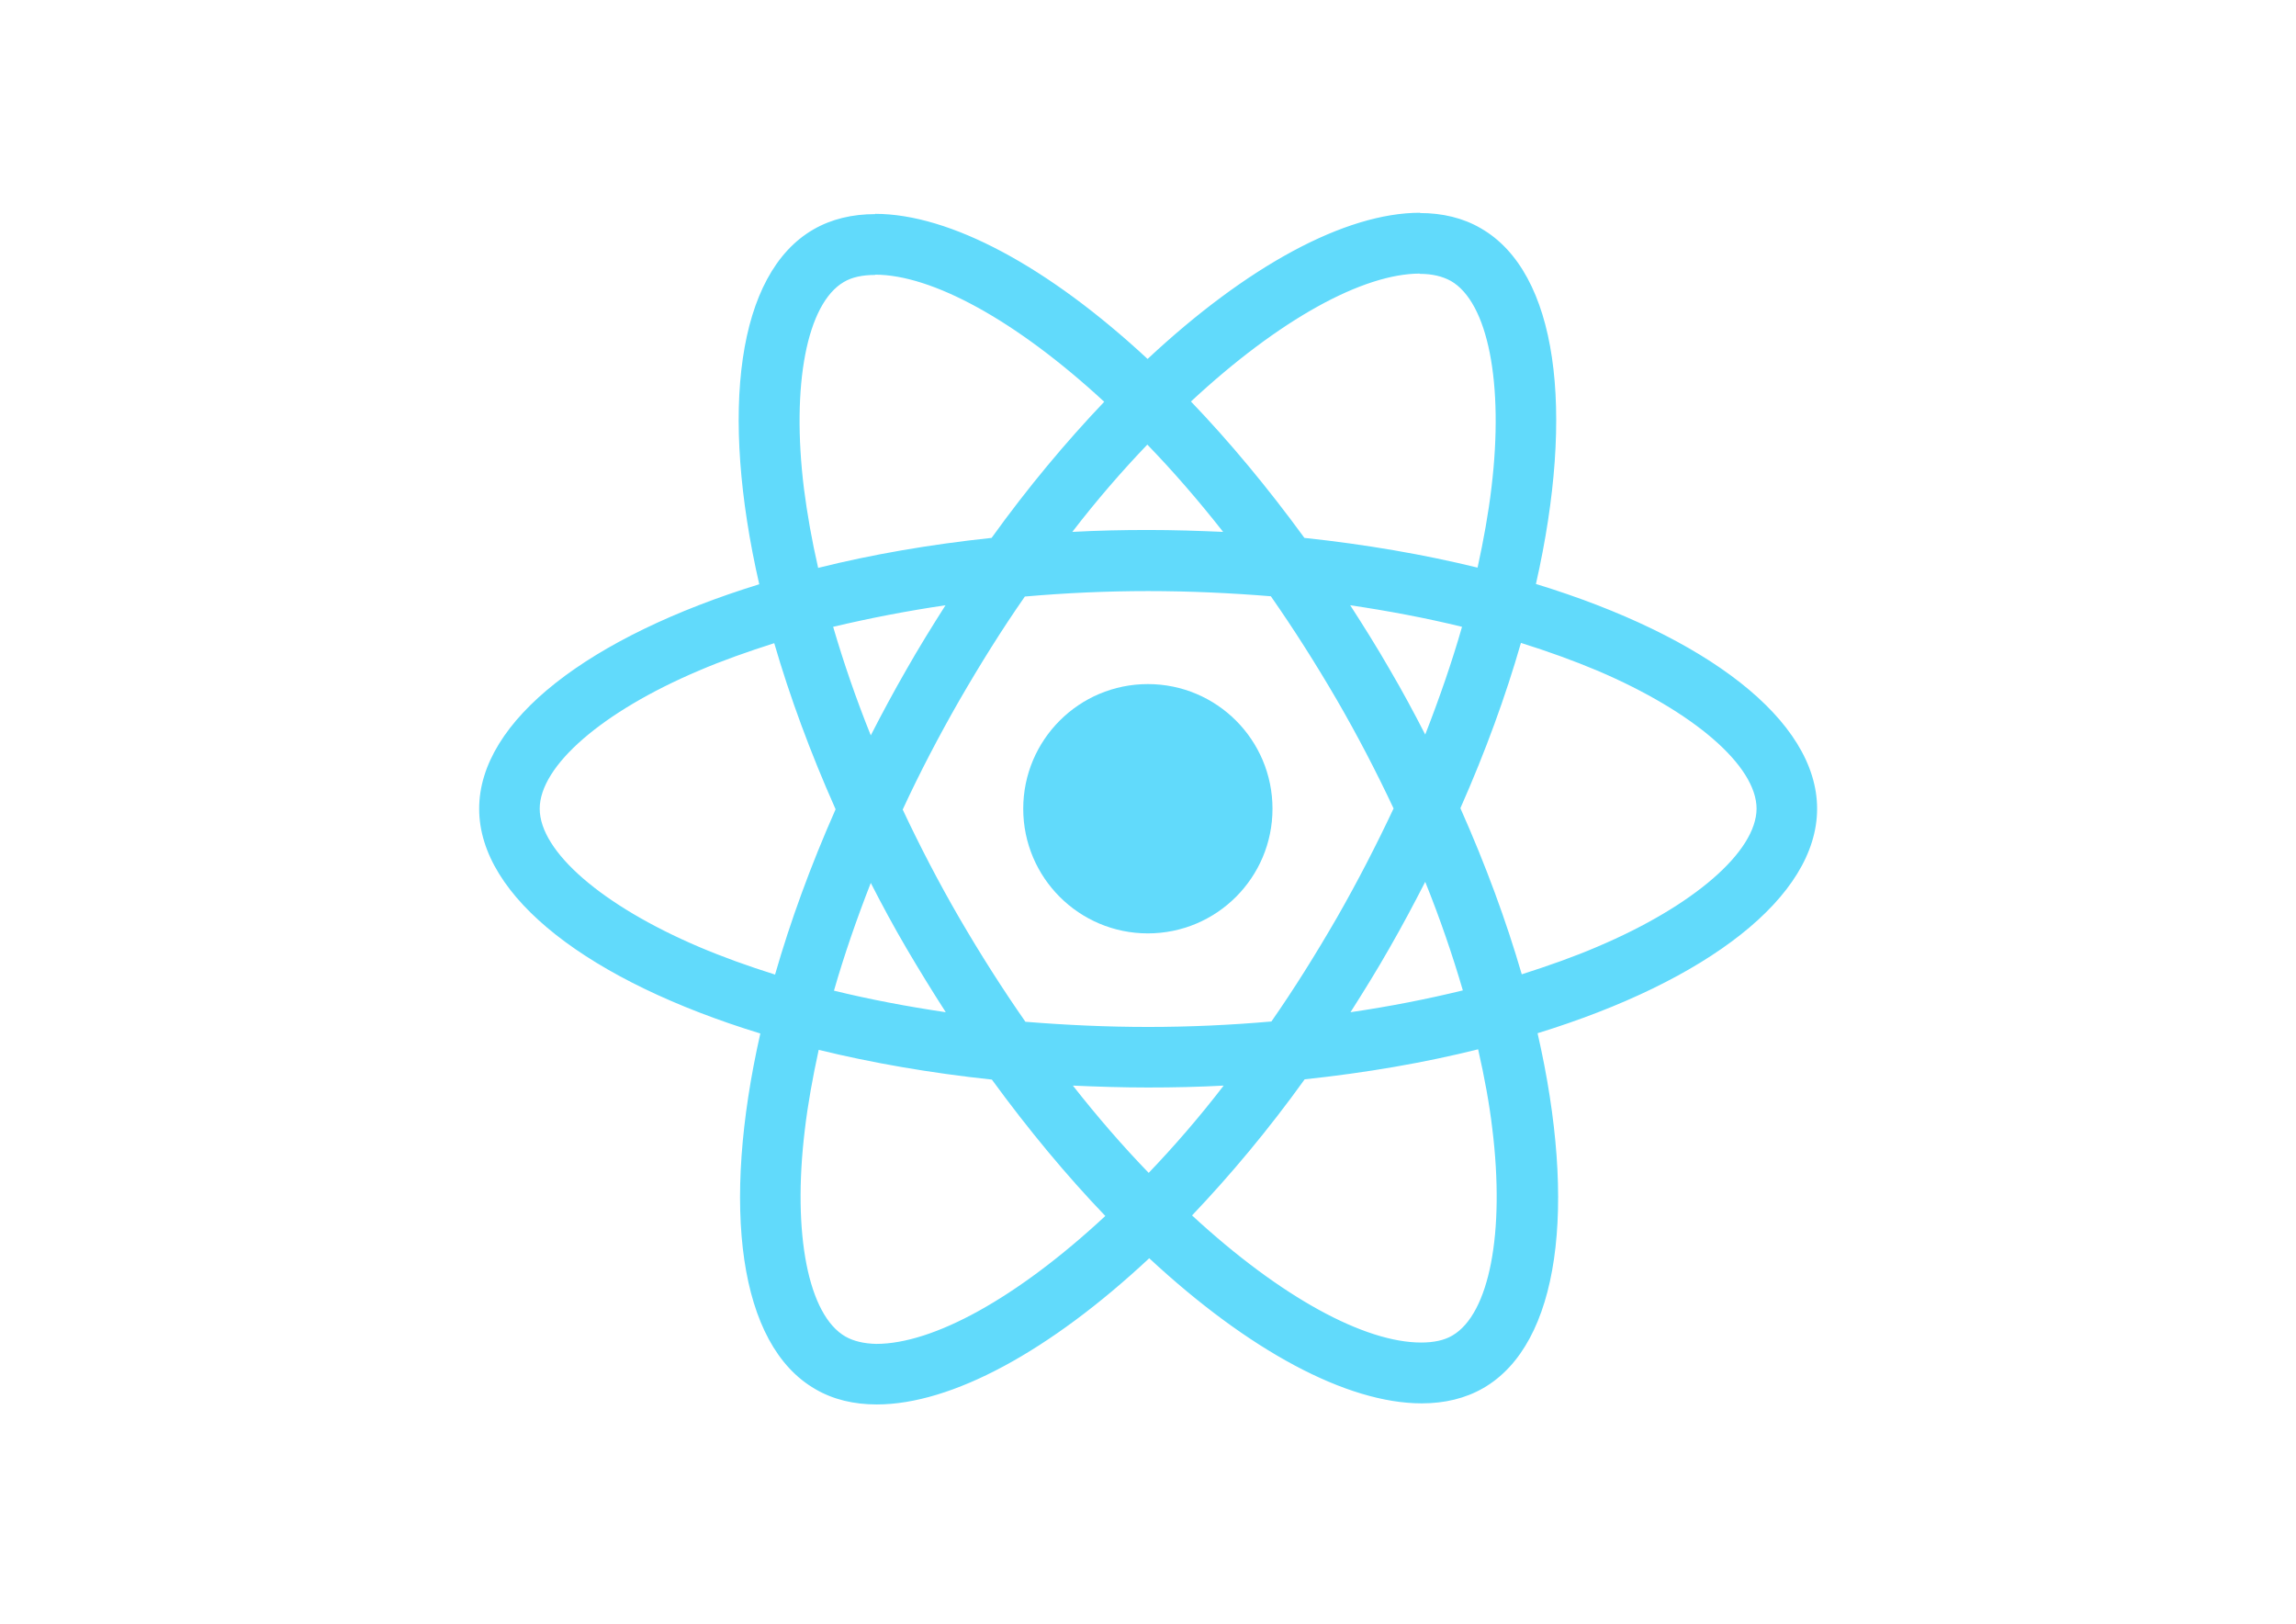
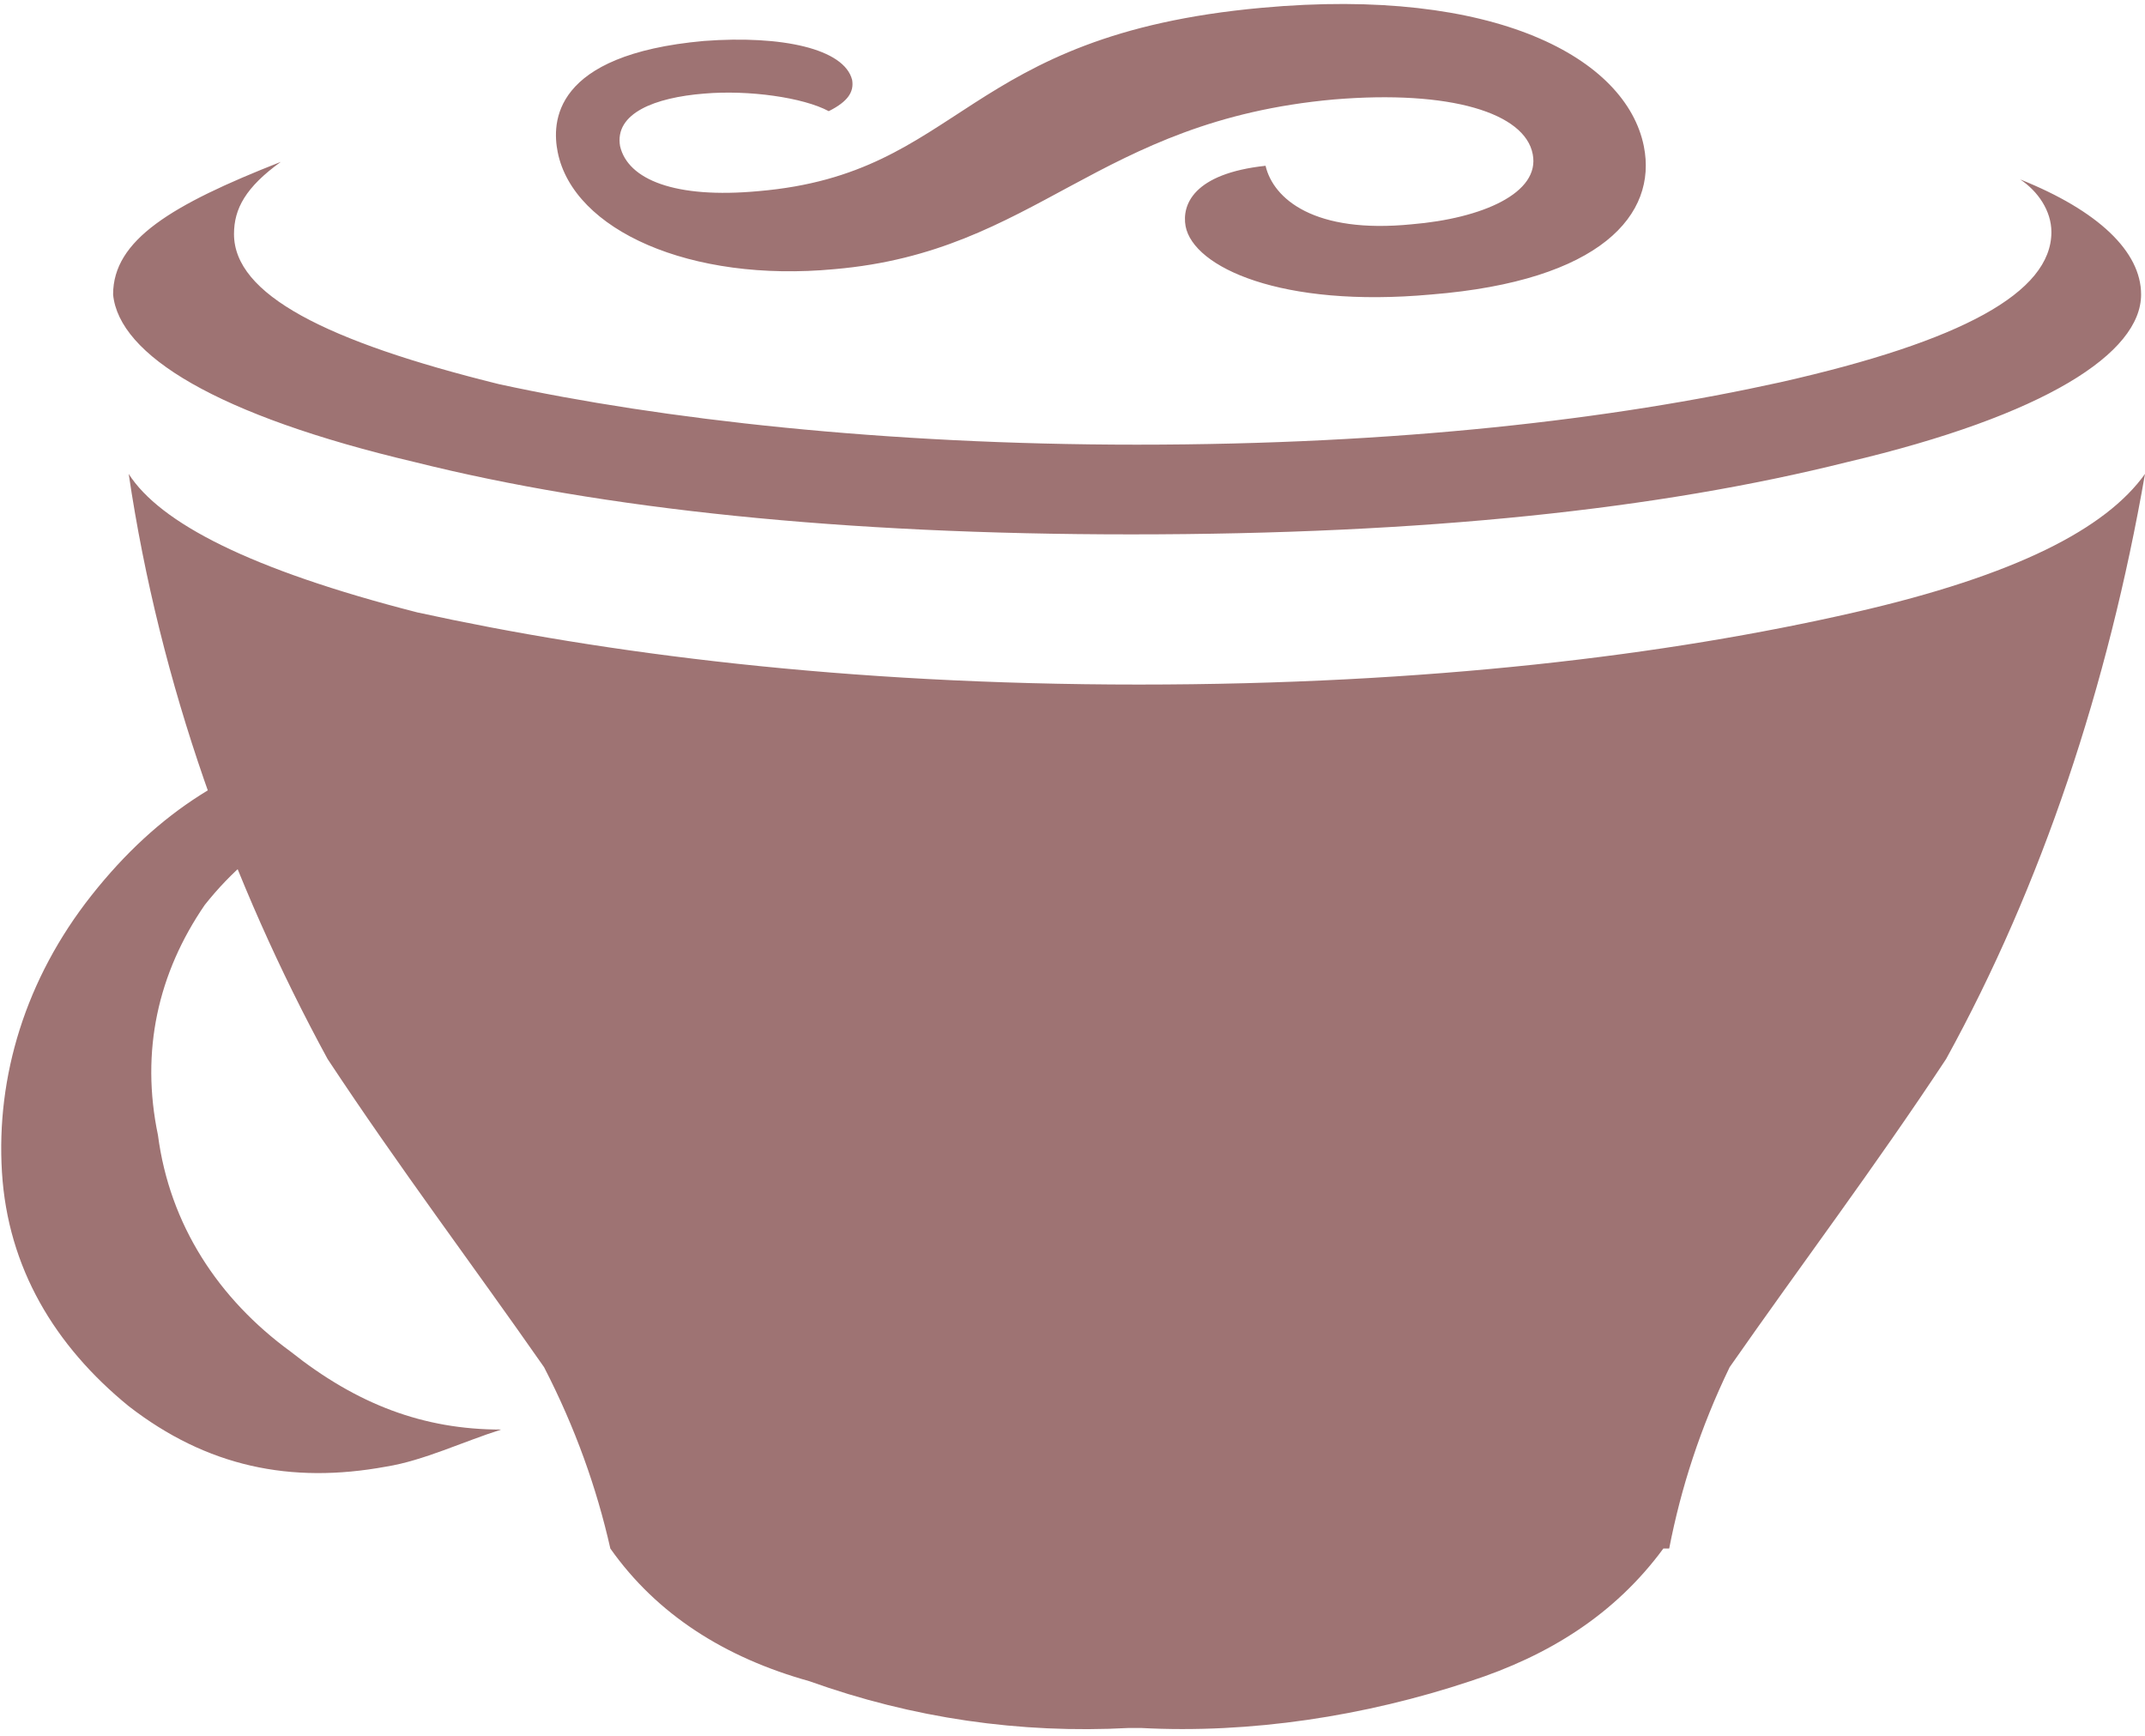
- <svg xmlns="http://www.w3.org/2000/svg" viewBox="0 0 841.9 595.3">
-   <g fill="#61DAFB">
-     <path d="M666.3 296.5c0-32.5-40.7-63.3-103.1-82.4 14.4-63.6 8-114.2-20.2-130.4-6.5-3.8-14.1-5.6-22.4-5.6v22.3c4.6 0 8.3.9 11.4 2.6 13.6 7.8 19.5 37.5 14.9 75.7-1.1 9.4-2.9 19.3-5.1 29.4-19.6-4.8-41-8.5-63.5-10.9-13.5-18.5-27.5-35.3-41.6-50 32.6-30.3 63.2-46.9 84-46.9V78c-27.5 0-63.5 19.6-99.9 53.6-36.4-33.8-72.4-53.2-99.9-53.2v22.3c20.7 0 51.4 16.5 84 46.6-14 14.7-28 31.4-41.3 49.9-22.6 2.4-44 6.1-63.6 11-2.3-10-4-19.7-5.2-29-4.7-38.2 1.1-67.9 14.6-75.8 3-1.8 6.9-2.6 11.5-2.6V78.5c-8.4 0-16 1.8-22.6 5.6-28.1 16.2-34.4 66.7-19.9 130.1-62.2 19.2-102.7 49.9-102.7 82.3 0 32.5 40.7 63.3 103.1 82.4-14.4 63.6-8 114.2 20.2 130.4 6.5 3.8 14.1 5.6 22.5 5.6 27.5 0 63.5-19.6 99.9-53.6 36.4 33.8 72.4 53.2 99.9 53.2 8.4 0 16-1.8 22.6-5.6 28.1-16.2 34.4-66.7 19.9-130.1 62-19.1 102.5-49.9 102.5-82.3zm-130.2-66.7c-3.7 12.9-8.3 26.2-13.5 39.5-4.1-8-8.4-16-13.1-24-4.6-8-9.5-15.8-14.4-23.4 14.2 2.1 27.9 4.7 41 7.9zm-45.8 106.5c-7.8 13.5-15.8 26.3-24.1 38.2-14.9 1.3-30 2-45.2 2-15.1 0-30.2-.7-45-1.9-8.3-11.9-16.4-24.6-24.2-38-7.6-13.1-14.5-26.4-20.8-39.8 6.2-13.4 13.2-26.8 20.7-39.9 7.8-13.5 15.8-26.3 24.1-38.2 14.9-1.3 30-2 45.2-2 15.1 0 30.2.7 45 1.9 8.3 11.9 16.4 24.6 24.2 38 7.6 13.1 14.5 26.4 20.8 39.8-6.3 13.4-13.2 26.8-20.7 39.9zm32.3-13c5.4 13.4 10 26.8 13.8 39.8-13.1 3.2-26.9 5.9-41.2 8 4.9-7.7 9.8-15.6 14.4-23.7 4.6-8 8.9-16.1 13-24.1zM421.2 430c-9.3-9.6-18.6-20.3-27.8-32 9 .4 18.2.7 27.5.7 9.4 0 18.7-.2 27.8-.7-9 11.7-18.3 22.4-27.5 32zm-74.4-58.9c-14.2-2.1-27.9-4.7-41-7.9 3.7-12.9 8.3-26.2 13.5-39.5 4.1 8 8.4 16 13.1 24 4.7 8 9.5 15.8 14.4 23.4zM420.7 163c9.3 9.6 18.6 20.3 27.8 32-9-.4-18.2-.7-27.5-.7-9.4 0-18.7.2-27.8.7 9-11.7 18.3-22.4 27.5-32zm-74 58.9c-4.9 7.7-9.8 15.6-14.4 23.7-4.6 8-8.9 16-13 24-5.4-13.4-10-26.8-13.8-39.8 13.1-3.1 26.9-5.8 41.2-7.9zm-90.5 125.2c-35.4-15.1-58.3-34.9-58.3-50.6 0-15.7 22.9-35.6 58.3-50.6 8.6-3.7 18-7 27.7-10.1 5.7 19.6 13.2 40 22.5 60.9-9.2 20.8-16.6 41.1-22.2 60.6-9.9-3.1-19.3-6.5-28-10.2zM310 490c-13.6-7.8-19.5-37.5-14.9-75.7 1.1-9.4 2.9-19.3 5.1-29.4 19.6 4.8 41 8.5 63.5 10.9 13.5 18.5 27.5 35.3 41.6 50-32.6 30.3-63.2 46.9-84 46.9-4.5-.1-8.3-1-11.3-2.7zm237.2-76.2c4.7 38.2-1.1 67.9-14.6 75.8-3 1.8-6.9 2.6-11.5 2.6-20.7 0-51.4-16.5-84-46.6 14-14.7 28-31.4 41.3-49.9 22.6-2.4 44-6.1 63.6-11 2.3 10.1 4.1 19.8 5.2 29.1zm38.5-66.7c-8.6 3.7-18 7-27.7 10.1-5.7-19.6-13.2-40-22.5-60.9 9.2-20.8 16.6-41.1 22.2-60.6 9.9 3.1 19.3 6.5 28.1 10.2 35.4 15.1 58.3 34.9 58.3 50.6-.1 15.7-23 35.6-58.4 50.6zM320.8 78.4z" />
-     <circle cx="420.9" cy="296.5" r="45.7" />
-     <path d="M520.5 78.1z" />
-   </g>
+ <svg xmlns="http://www.w3.org/2000/svg" width="110" height="89">
+   <path d="M43.7 4.1c.1.6-.2 1.1-1.2 1.6-1.3-.7-4.1-1.1-6.4-.9-2.5.2-4.6 1-4.3 2.7.4 1.7 2.8 2.7 7.1 2.3 10.5-.9 10.4-8 25.8-9.4C76.7-.7 83.4 3 84.3 7.5c.7 3.5-2.2 6.9-10.9 7.6-7.7.7-12.2-1.4-12.6-3.5-.2-1.1.4-2.7 4.1-3.1.4 1.7 2.5 3.5 7.5 3 3.6-.3 6.6-1.6 6.2-3.6-.4-2.1-4.2-3.3-10.2-2.8-12.2 1.1-15.2 7.8-25.6 8.7-7.4.7-13.4-2-14.2-6-.3-1.5-.3-5 7.5-5.7 4-.3 7.2.4 7.6 2zm-39 41.8C1.3 50.2-.2 55.2.1 60.1c.3 4.9 2.7 8.9 6.5 12 4 3.1 8.3 4 13.2 3.1 1.9-.3 4-1.3 5.9-1.9-4 0-7.4-1.3-10.8-4-3.7-2.7-6.2-6.5-6.8-11.1-.9-4.3 0-8.3 2.4-11.8 2.7-3.4 6.2-5.3 10.8-5.9 4.6-.3 8.6.9 12.6 3.7-.9-1.3-2.2-2.2-3.4-3.4-4-2.7-8.3-4-13.6-2.7-4.8 1-8.8 3.5-12.2 7.8zm53.6-23.1c-12.9 0-24.4-1.3-32.7-3.1C16.7 17.5 12 15.1 12 12c0-1.3.6-2.4 2.4-3.7-5.6 2.2-8.6 4-8.6 6.8.3 3.1 5.3 6.2 15.5 8.6 9.6 2.4 21.9 3.7 36.7 3.7 15.1 0 27.1-1.3 36.7-3.7 10.2-2.4 15.1-5.6 15.1-8.6 0-2.2-2.2-4.3-6.2-5.9.9.6 1.6 1.6 1.6 2.7 0 3.1-4.6 5.6-13.9 7.7-8.6 1.9-19.6 3.2-33 3.2zm36.8 8.6c-9.6 2.2-21.9 3.7-36.7 3.7-15.1 0-27.4-1.6-37-3.7-8.6-2.2-13.2-4.6-14.8-7.1 1.6 10.8 5.3 21 10.2 30 3.7 5.6 7.4 10.5 11.1 15.8 1.6 3.1 2.7 6.2 3.4 9.3 2.4 3.4 5.9 5.6 10.2 6.8 5.3 1.9 10.8 2.7 16.4 2.4h.6c5.6.3 11.5-.6 16.9-2.4 4-1.3 7.4-3.4 9.9-6.8h.3c.6-3.1 1.6-6.2 3.1-9.3 3.7-5.3 7.4-10.2 11.1-15.8 4.9-8.9 8.3-19.1 10.2-30-2 2.8-6.6 5.2-14.9 7.1z" fill="#9e7373" fillRule="nonzero" />
</svg>
